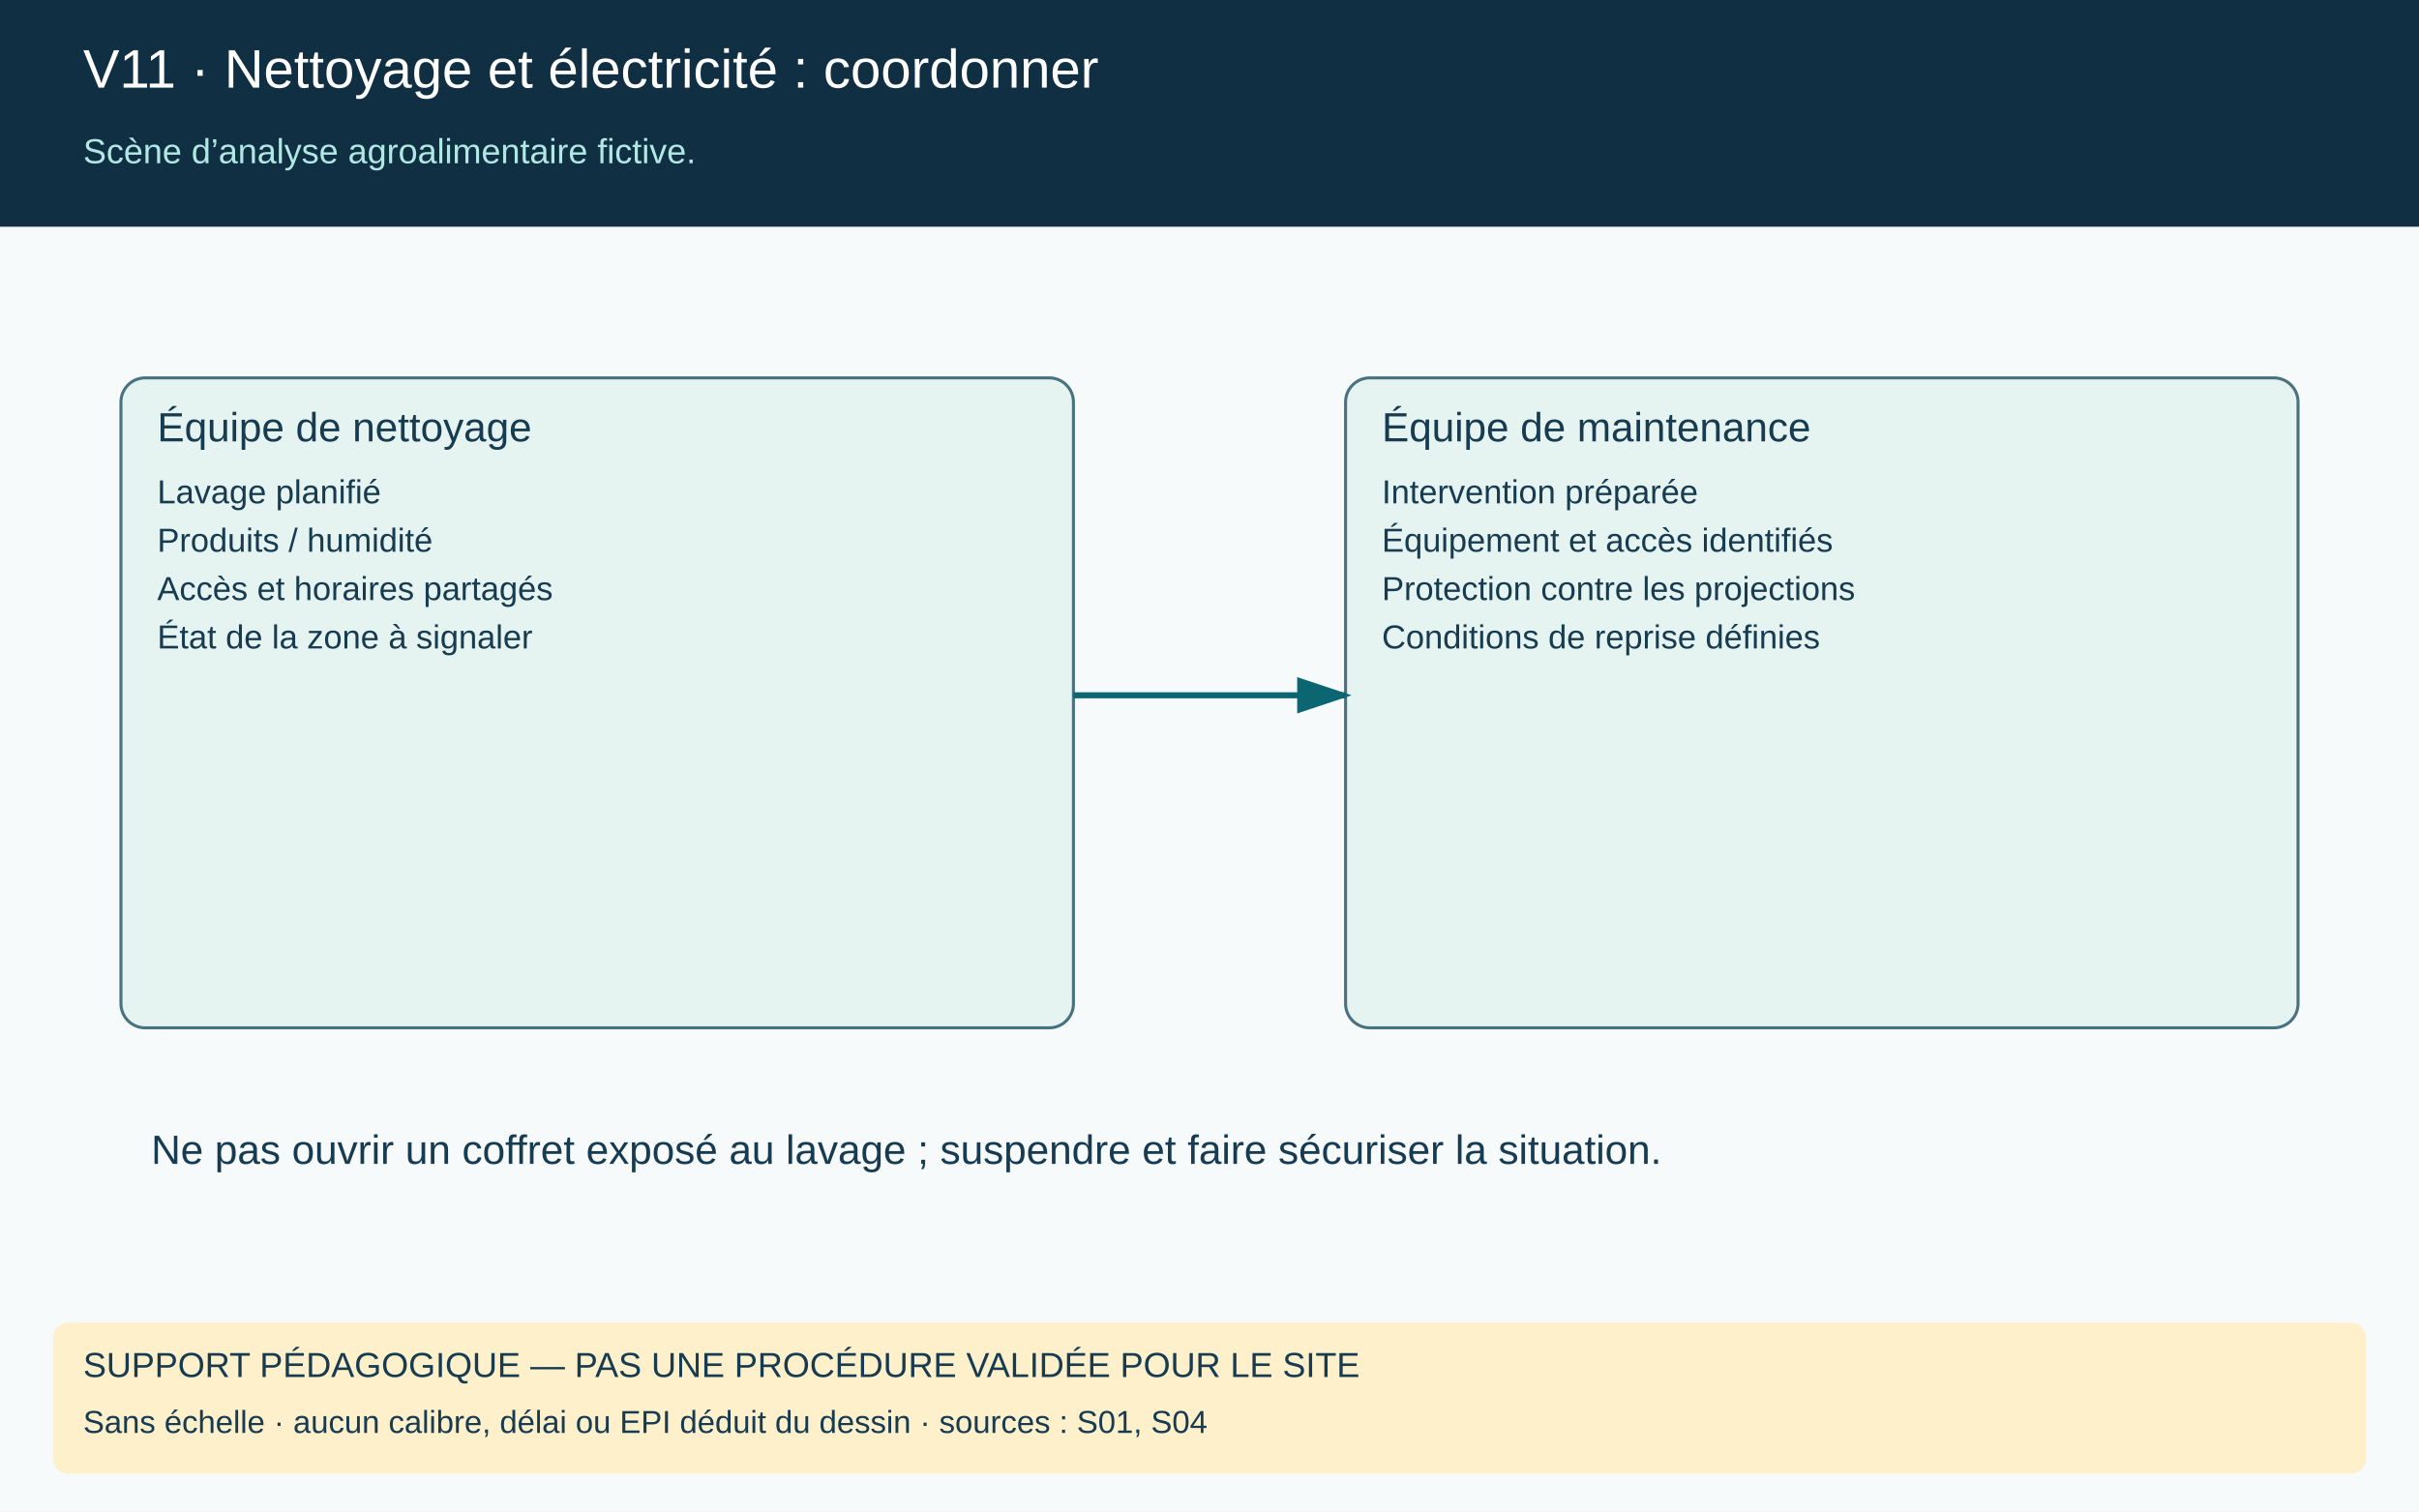
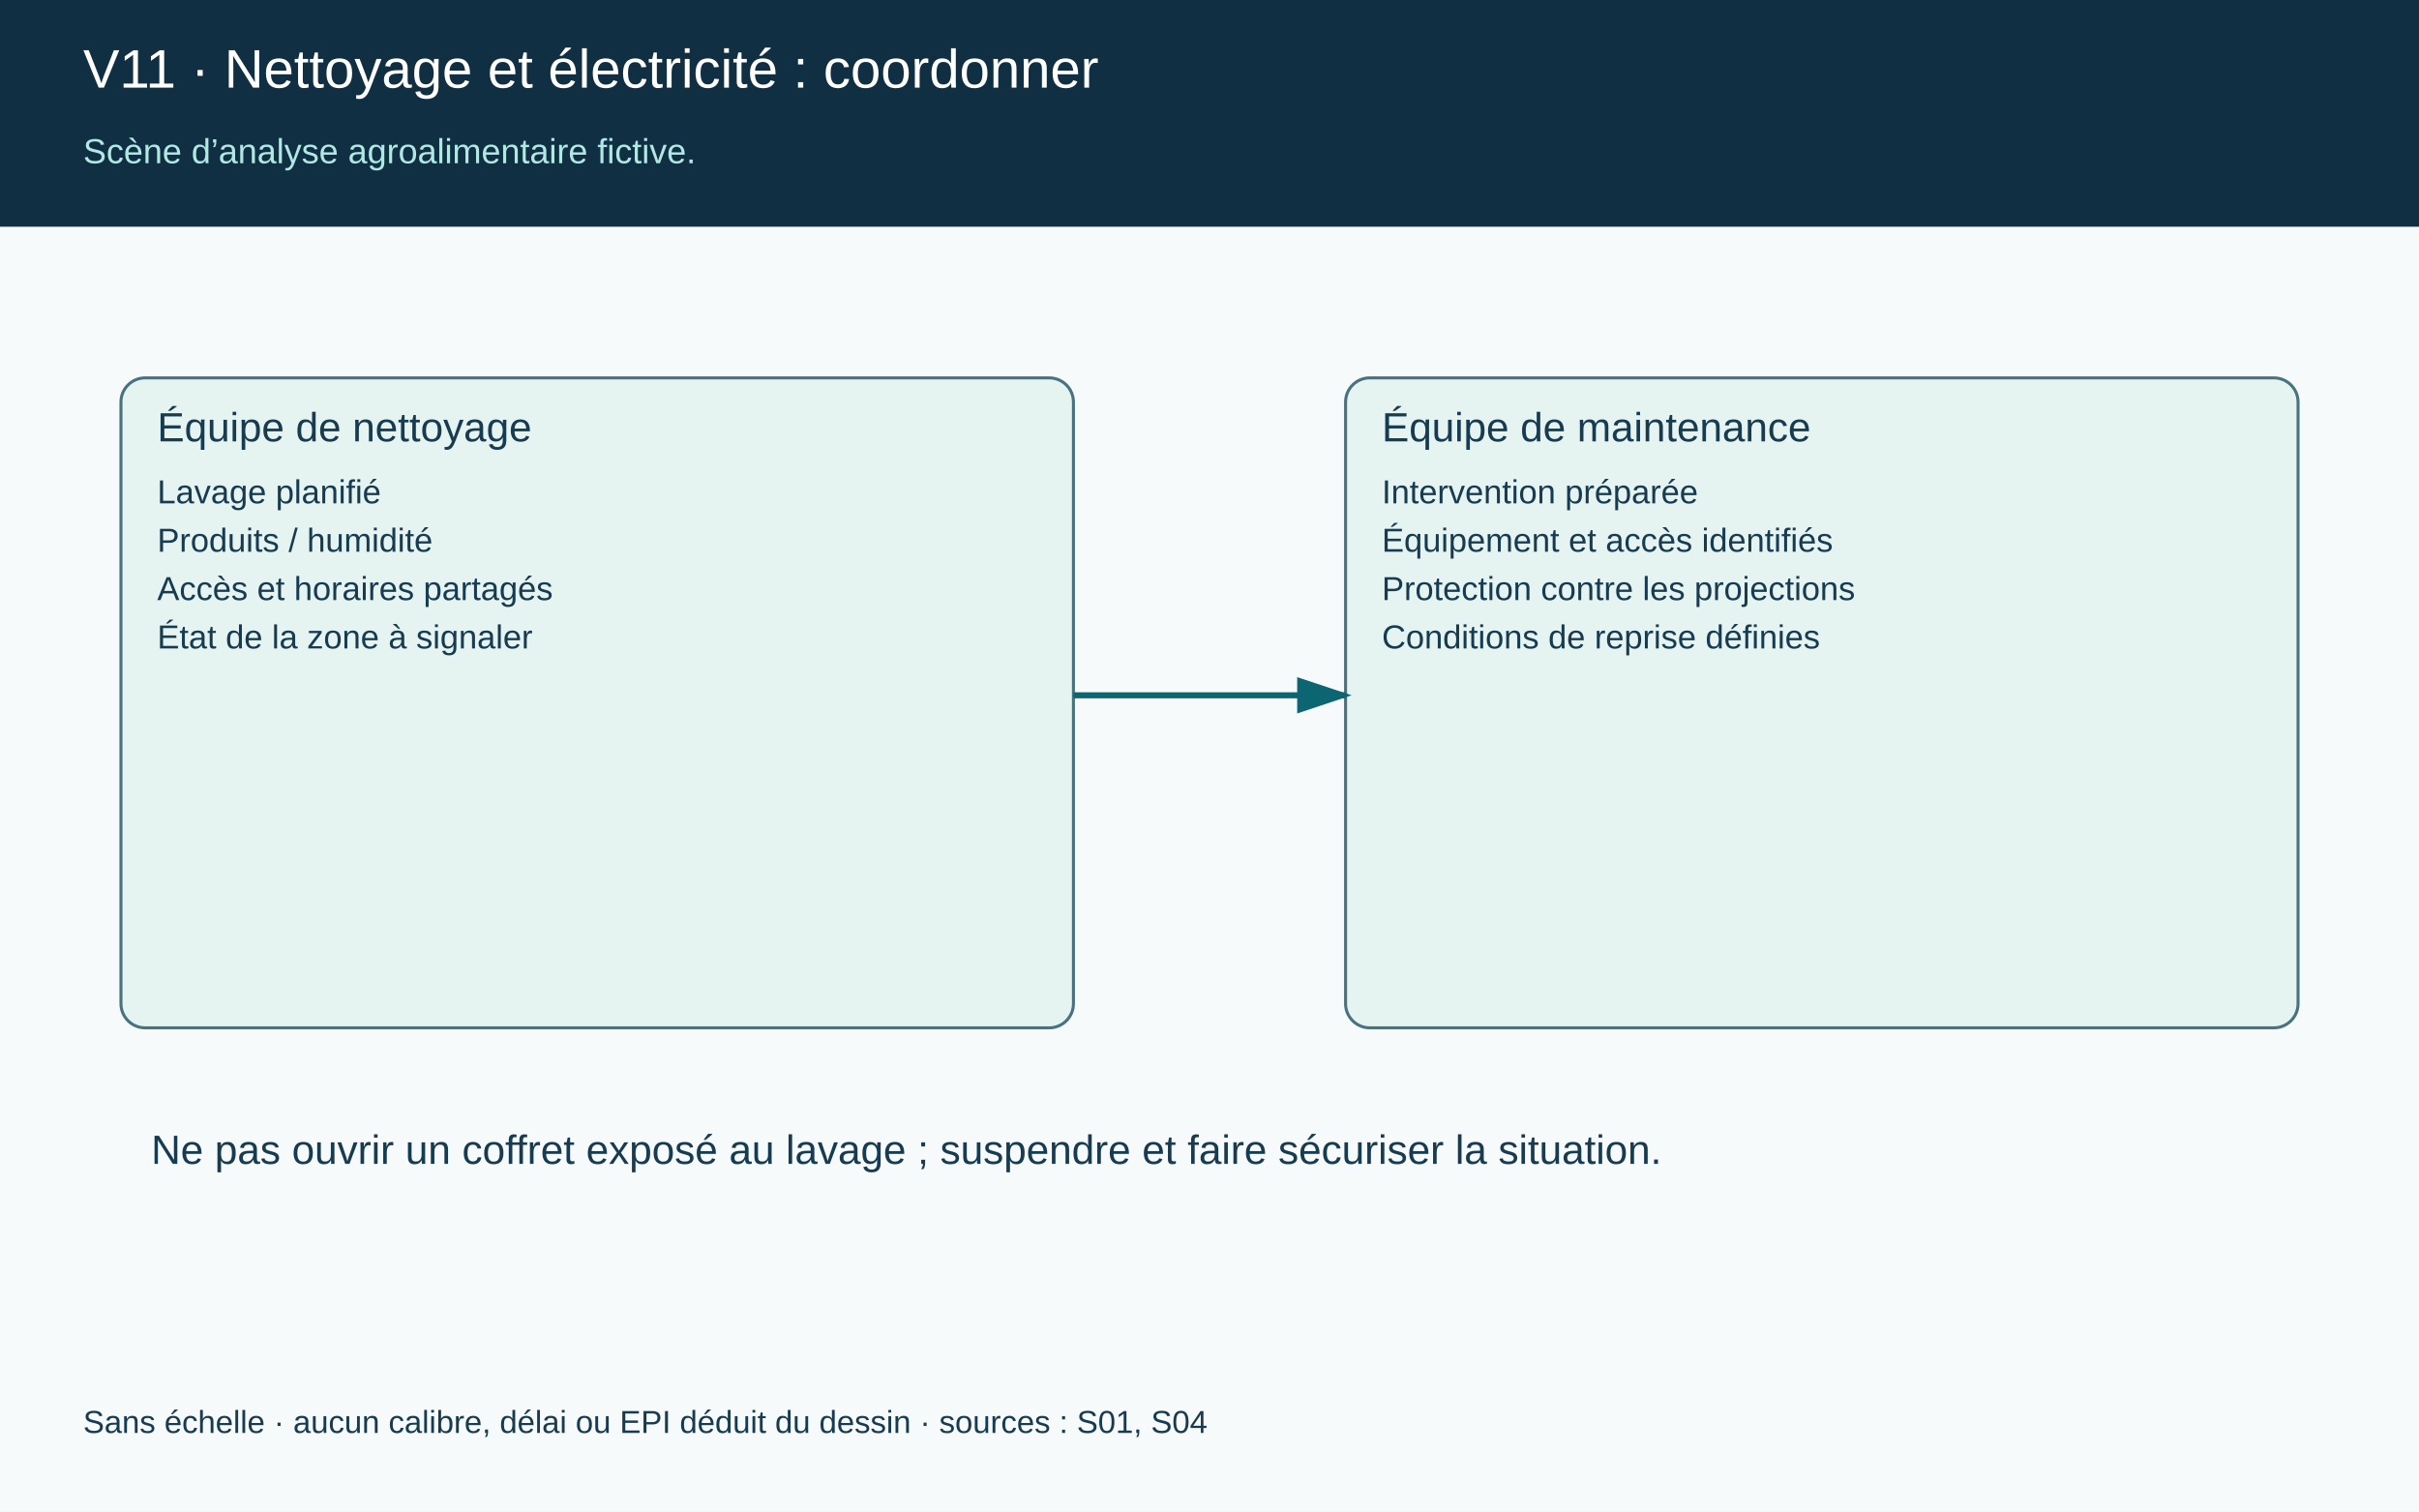
<svg xmlns="http://www.w3.org/2000/svg" width="1600" height="1000" viewBox="0 0 1600 1000" role="img" aria-labelledby="title desc">
  <defs>
    <marker id="a" markerWidth="10" markerHeight="10" refX="8" refY="3" orient="auto" markerUnits="strokeWidth">
      <path d="M0,0 L0,6 L9,3 z" fill="#0b6672" />
    </marker>
  </defs>
  <rect width="1600" height="1000" fill="#f7fafb" />
  <g font-family="Arial, sans-serif">
    <rect width="1600" height="150" fill="#102f43" />
    <text x="55" y="58" font-size="36" fill="#ffffff">V11 · Nettoyage et électricité : coordonner</text>
    <text x="55" y="108" font-size="23" fill="#b2e8e4">Scène d’analyse agroalimentaire fictive.</text>
    <rect x="80" y="250" width="630" height="430" rx="16" fill="#e6f4f1" stroke="#497281" stroke-width="2" />
    <text x="104" y="292" font-size="27" fill="#173b50">Équipe de nettoyage</text>
    <text x="104" y="333" font-size="22" fill="#173b50">Lavage planifié</text>
    <text x="104" y="365" font-size="22" fill="#173b50">Produits / humidité</text>
    <text x="104" y="397" font-size="22" fill="#173b50">Accès et horaires partagés</text>
    <text x="104" y="429" font-size="22" fill="#173b50">État de la zone à signaler</text>
    <rect x="890" y="250" width="630" height="430" rx="16" fill="#e6f4f1" stroke="#497281" stroke-width="2" />
    <text x="914" y="292" font-size="27" fill="#173b50">Équipe de maintenance</text>
    <text x="914" y="333" font-size="22" fill="#173b50">Intervention préparée</text>
    <text x="914" y="365" font-size="22" fill="#173b50">Équipement et accès identifiés</text>
    <text x="914" y="397" font-size="22" fill="#173b50">Protection contre les projections</text>
    <text x="914" y="429" font-size="22" fill="#173b50">Conditions de reprise définies</text>
    <path d="M710,460 L890,460" fill="none" stroke="#0b6672" stroke-width="4" marker-end="url(#a)" />
    <text x="100" y="770" font-size="27" fill="#173b50">Ne pas ouvrir un coffret exposé au lavage ; suspendre et faire sécuriser la situation.</text>
-     <rect x="35" y="875" width="1530" height="100" rx="10" fill="#fff0cc" />
-     <text x="55" y="911" font-size="23" fill="#173b50">SUPPORT PÉDAGOGIQUE — PAS UNE PROCÉDURE VALIDÉE POUR LE SITE</text>
    <text x="55" y="948" font-size="21" fill="#173b50">Sans échelle · aucun calibre, délai ou EPI déduit du dessin · sources : S01, S04</text>
  </g>
</svg>
